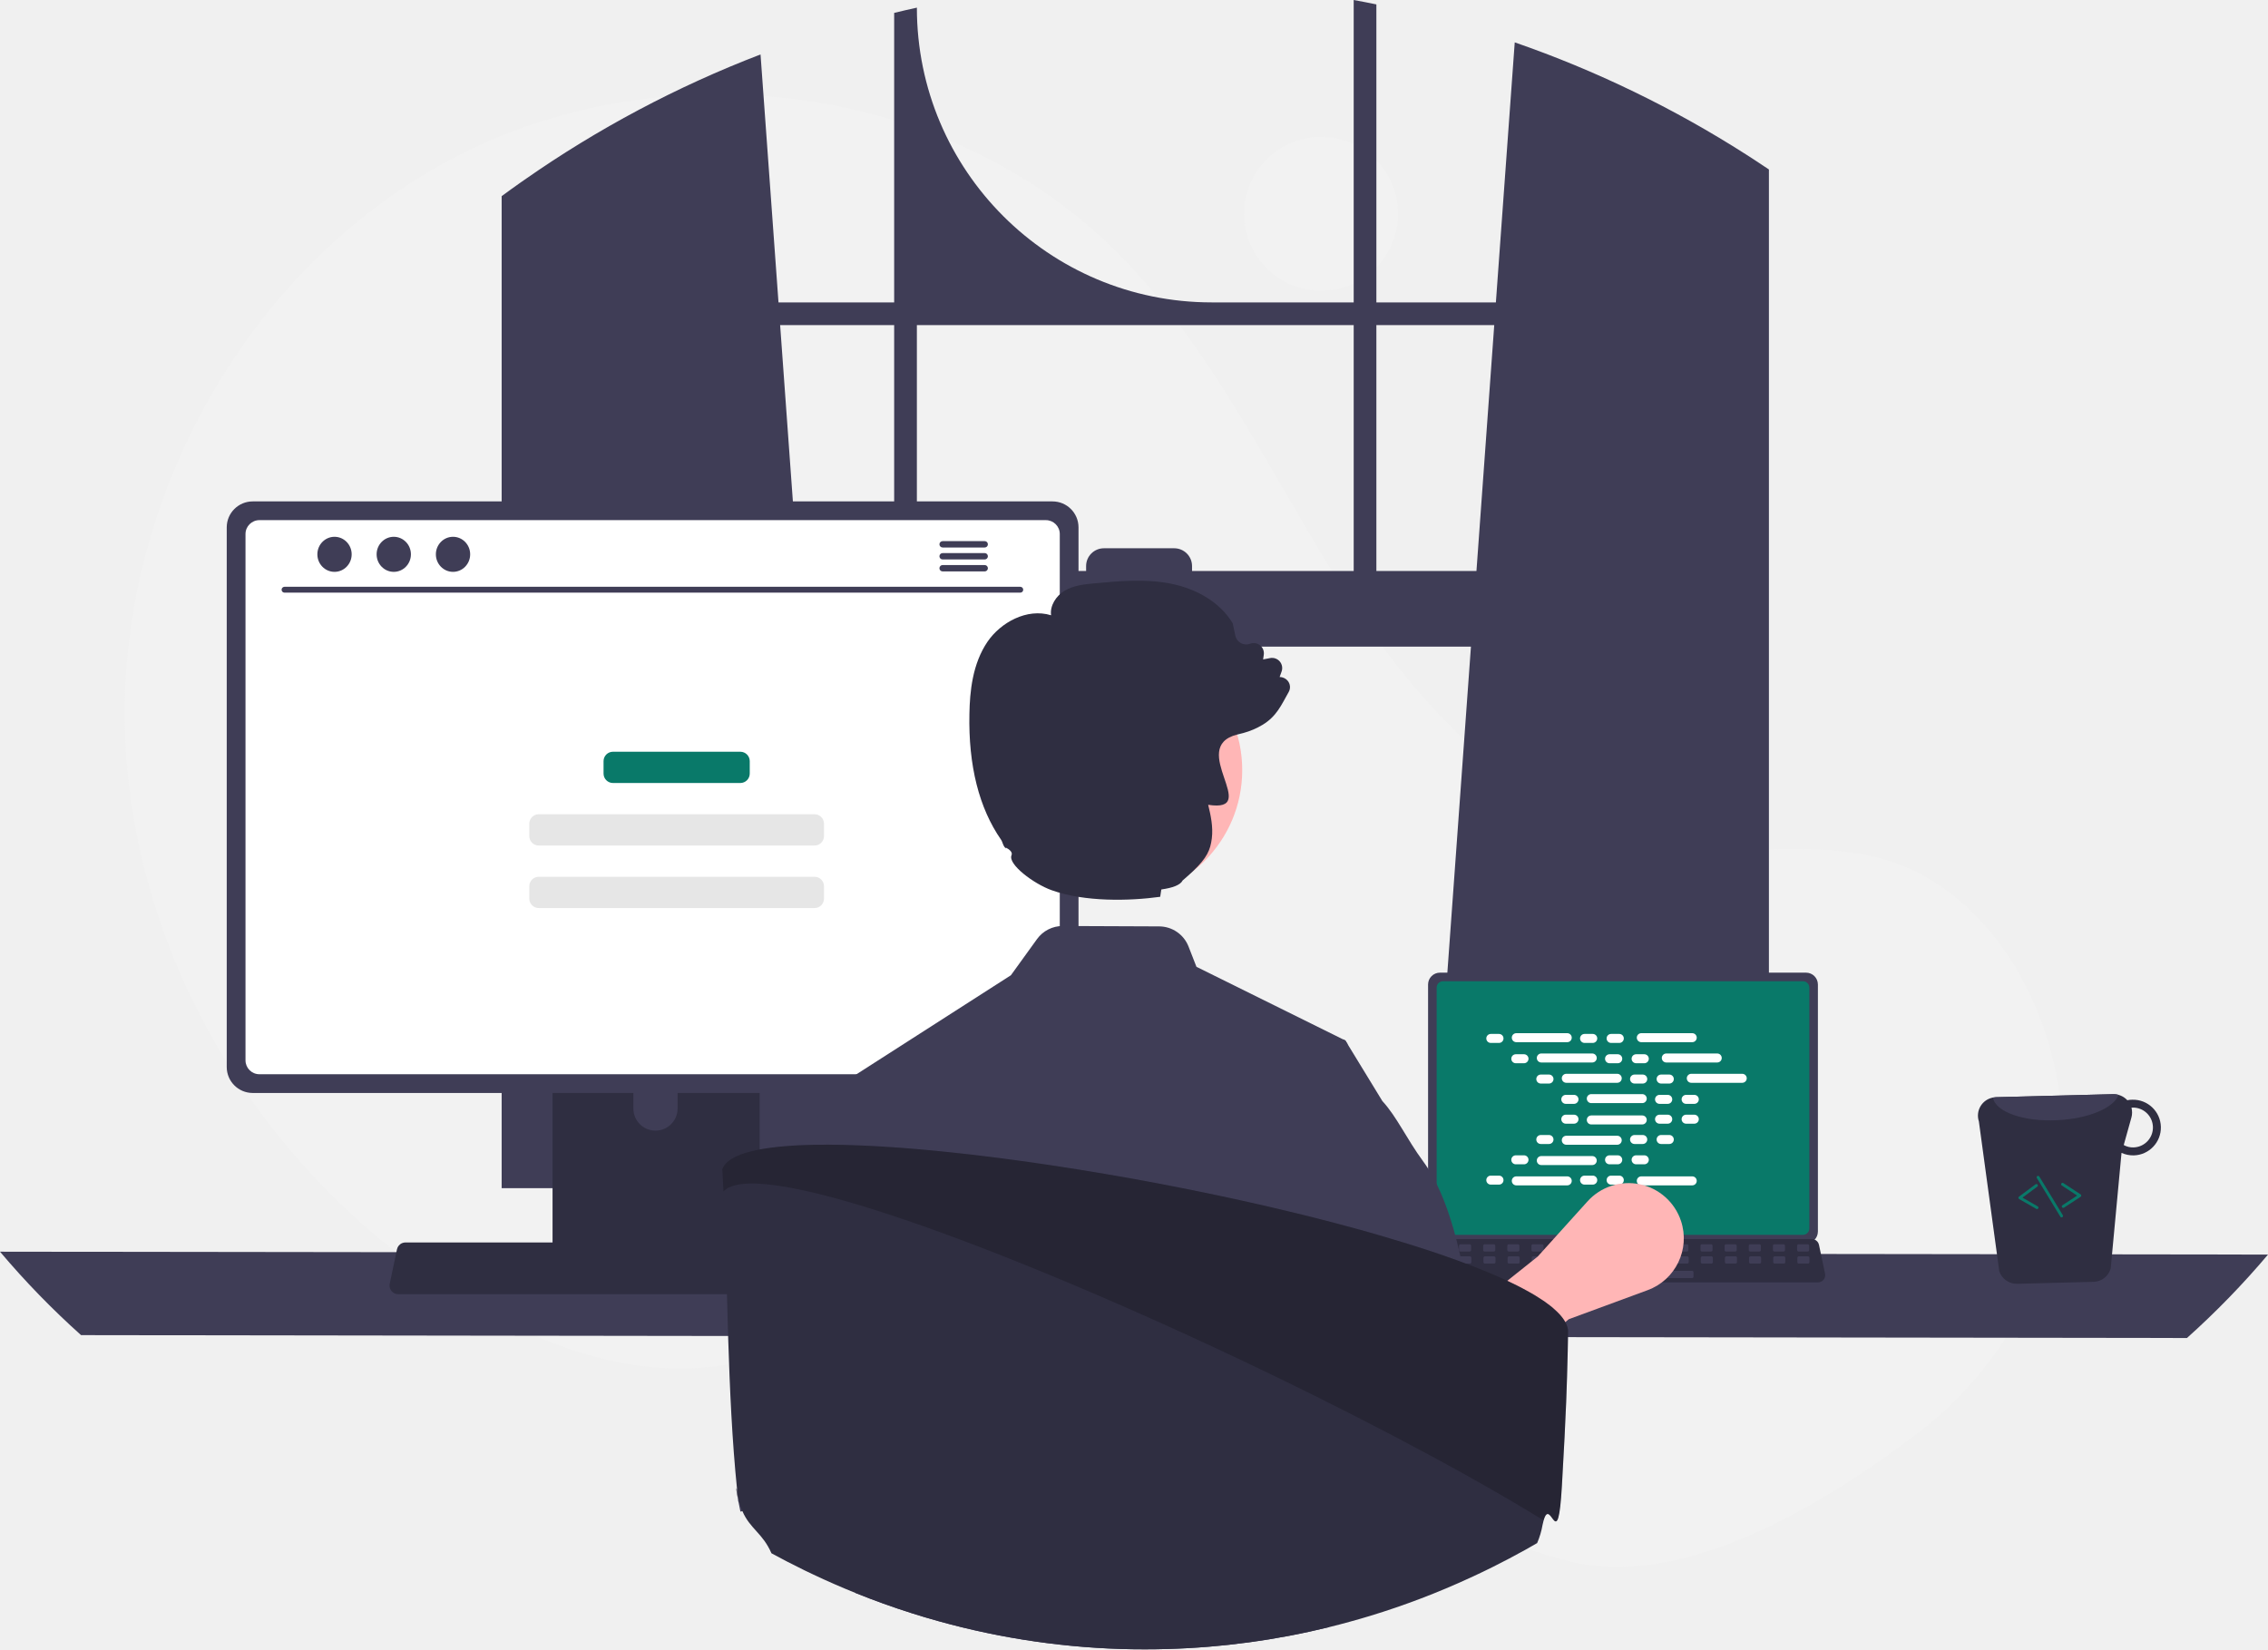
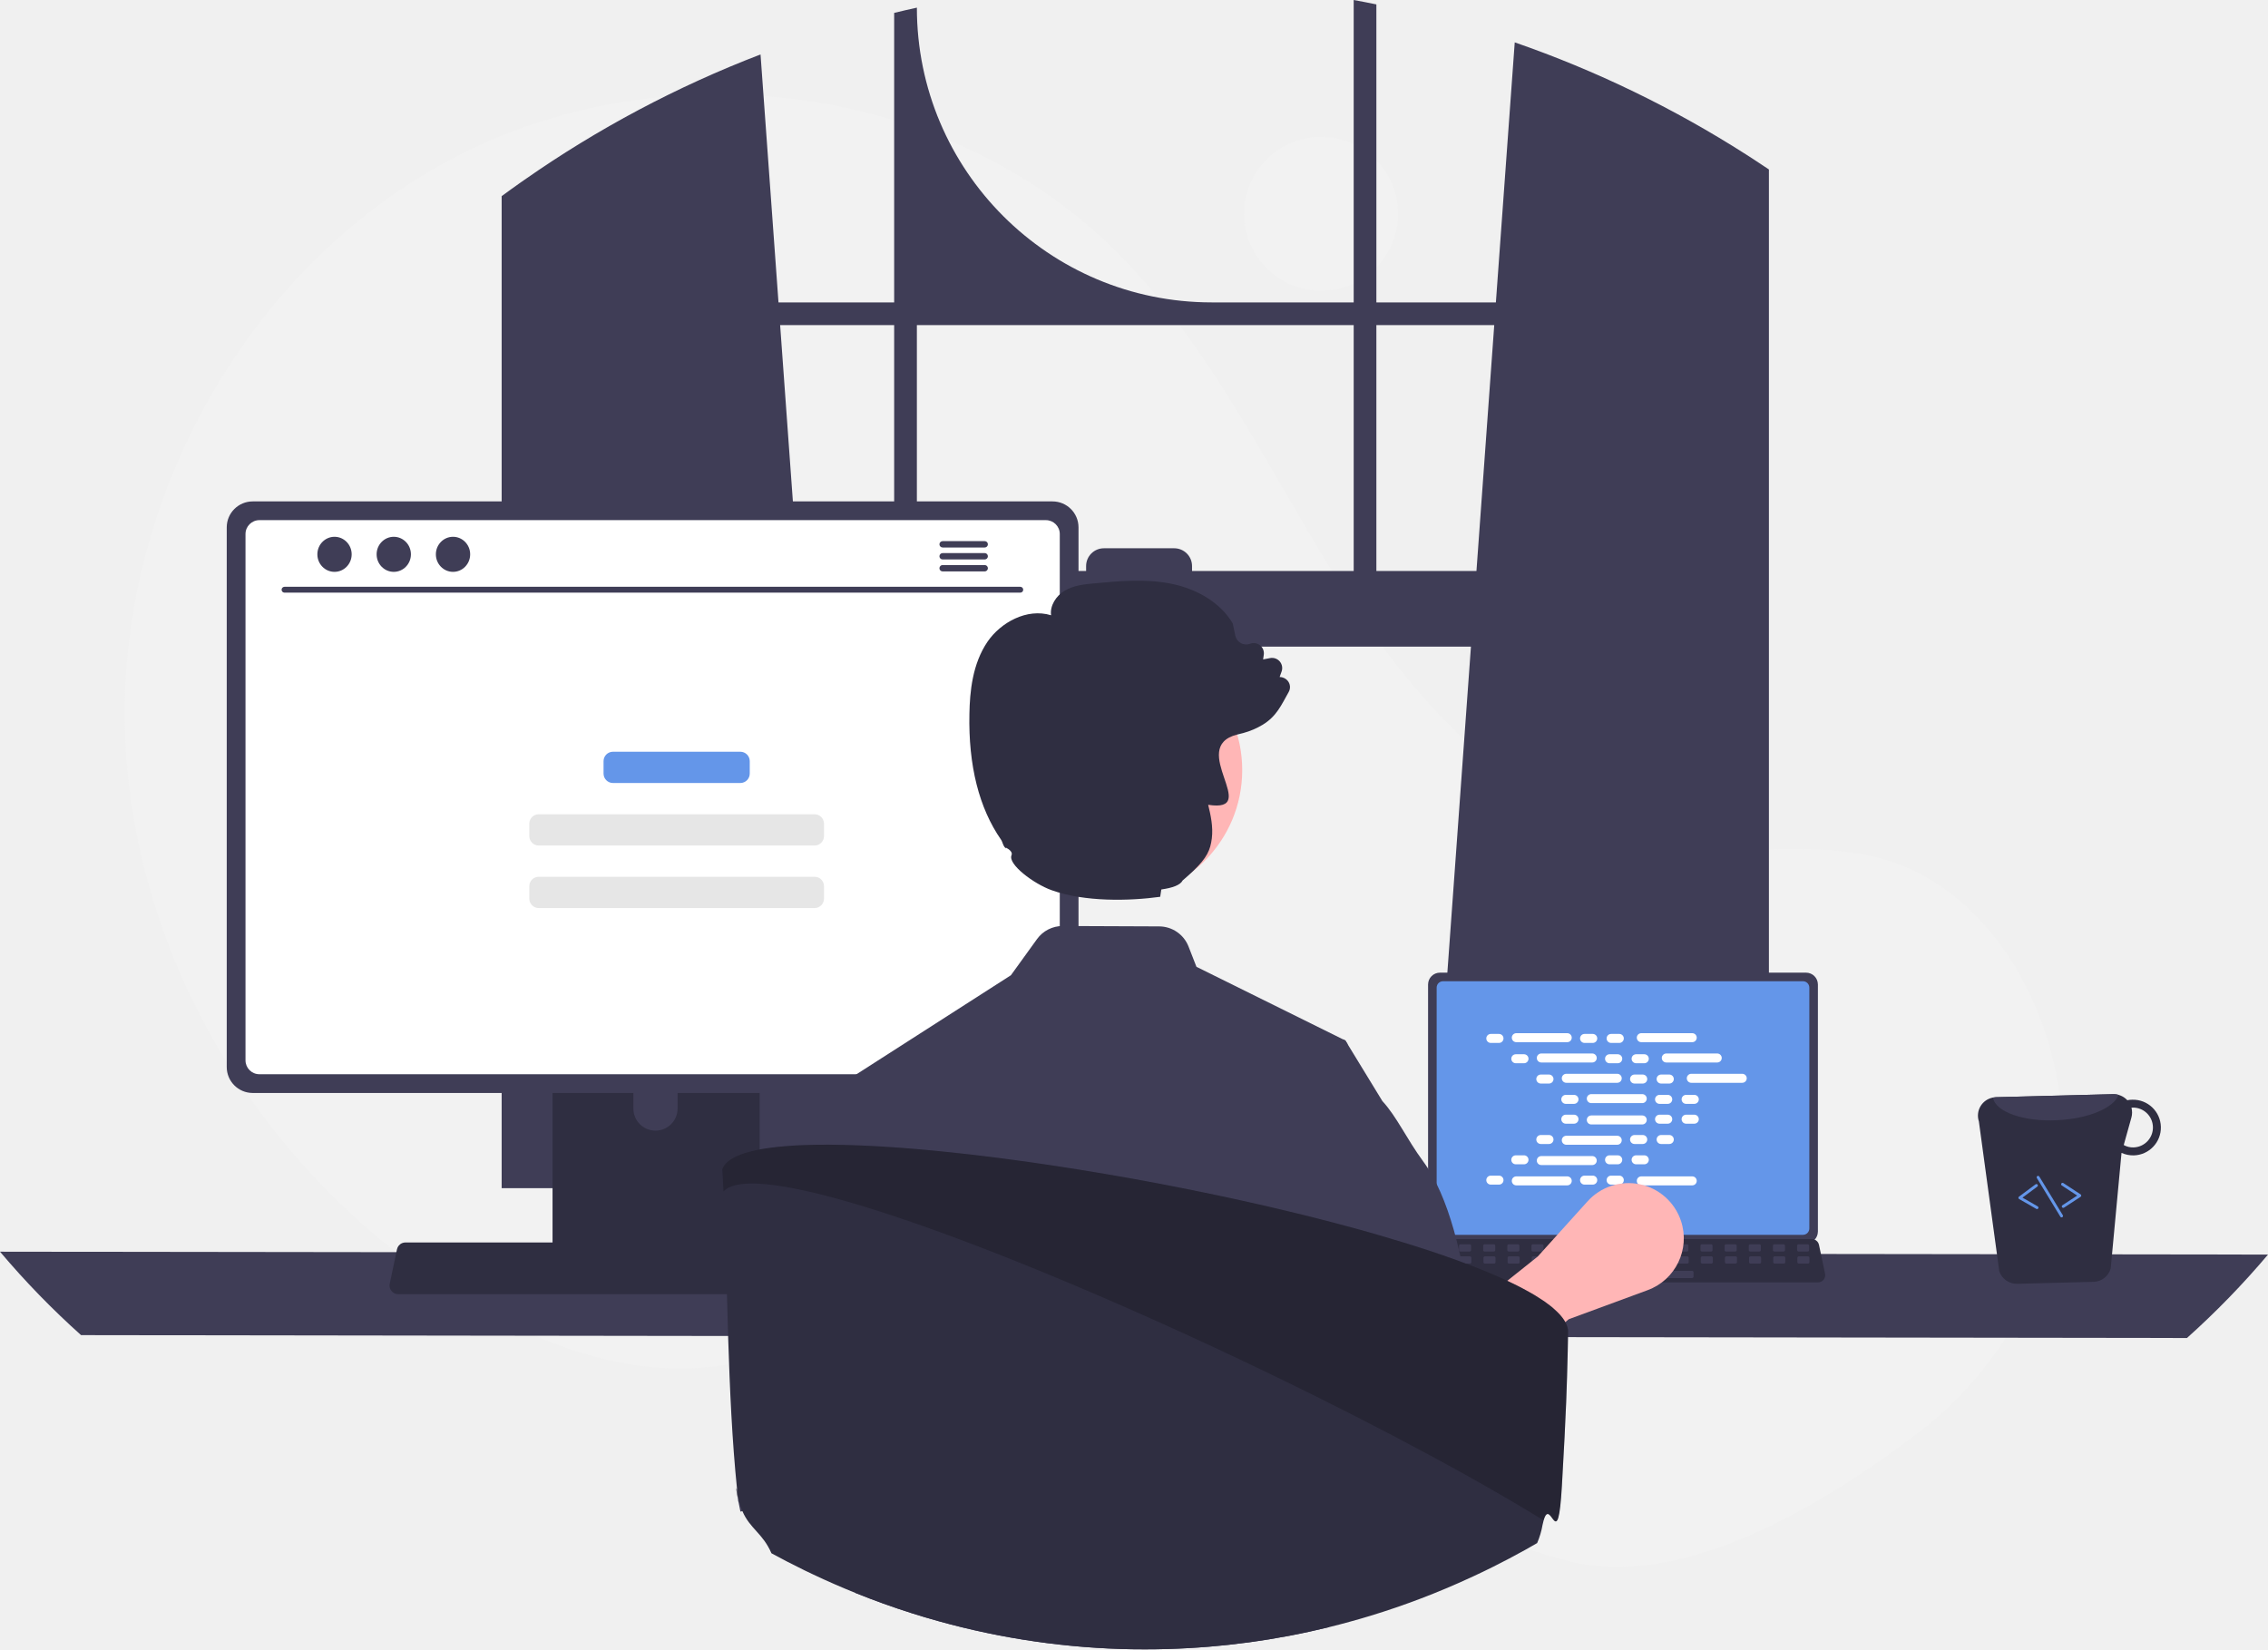
<svg xmlns="http://www.w3.org/2000/svg" data-name="Layer 1" width="786.82" height="572.258" viewBox="0 0 786.82 572.258">
  <circle cx="458.321" cy="74.182" r="26.701" fill="#f2f2f2" />
  <path d="M872.038,661.023c39.688-30.229,58.644-81.025,46.776-129.482q-.442-1.806-.934-3.604c-7.867-28.763-27.332-56.101-55.7-65.291-23.82-7.717-49.82-1.783-74.669-4.851-48.781-6.024-86.601-45.494-113.211-86.819-26.611-41.325-47.062-87.583-82.422-121.724-58.285-56.275-153.362-68.391-225.627-31.76C293.987,254.121,247.955,335.391,249.918,416.386c1.963,80.995,50.046,158.432,119.875,199.517,25.652,15.093,55.321,25.785,84.848,22.044,25.62-3.246,48.899-17.013,74.399-21.1,40.091-6.426,79.927,11.701,114.603,32.824,34.676,21.123,68.17,46.16,107.574,55.952C789.478,715.131,836.881,687.801,872.038,661.023Z" transform="translate(-206.59 -163.8711)" fill="#f2f2f2" />
  <path d="M815.016,219.191c-.87-.58-1.75-1.13-2.62-1.69a380.24,380.24,0,0,0-80.31-38.93l-6.54,90.22h-41.46v-103.39c-2.61-.54-5.24-1.05-7.87-1.53v104.92H626.946A102.27,102.27,0,0,1,524.676,166.521v-0c-2.64.57-5.26,1.18-7.88,1.83v100.44h-40.13l-6.23-86.03a380.858,380.858,0,0,0-81.94,43.53c-.44.3-.88.61-1.31.91-2.21,1.55-4.39,3.13-6.56,4.73v344.19h118.27l-2.09-28.95-11.5-158.95h231.59l-11.5,158.95-2.09,28.95h116.96v-353.45Q817.656,220.901,815.016,219.191Zm-298.22,142.78h-33.39l-6.17-85.3h39.56Zm159.42,0h-56.08v-1.69a6.18,6.18,0,0,0-6.19-6.18h-24.38a6.178,6.178,0,0,0-6.18,6.18v1.69h-58.71v-85.3h151.54Zm7.87,0v-85.3h40.89l-6.17,85.3Z" transform="translate(-206.59 -163.8711)" fill="#3f3d56" />
  <path d="M206.59,598.162a289.003,289.003,0,0,0,28.12,28.95l730.58,1a289.003,289.003,0,0,0,28.12-28.95Z" transform="translate(-206.59 -163.8711)" fill="#3f3d56" />
  <path d="M702.02,505.462v85.704a4.122,4.122,0,0,0,4.119,4.119H833.143a4.122,4.122,0,0,0,4.119-4.119v-85.704a4.124,4.124,0,0,0-4.119-4.115H706.139A4.124,4.124,0,0,0,702.02,505.462Z" transform="translate(-206.59 -163.8711)" fill="#3f3d56" />
-   <path d="M704.999,506.529V590.109a2.205,2.205,0,0,0,2.201,2.201H832.086a2.205,2.205,0,0,0,2.201-2.201V506.529a2.206,2.206,0,0,0-2.201-2.206H707.201A2.206,2.206,0,0,0,704.999,506.529Z" transform="translate(-206.59 -163.8711)" fill="#097969" />
+   <path d="M704.999,506.529V590.109a2.205,2.205,0,0,0,2.201,2.201H832.086a2.205,2.205,0,0,0,2.201-2.201V506.529a2.206,2.206,0,0,0-2.201-2.206H707.201A2.206,2.206,0,0,0,704.999,506.529Z" transform="translate(-206.59 -163.8711)" fill="#6496e9" />
  <path d="M699.364,607.881a2.47,2.47,0,0,0,1.943.93H837.299a2.502,2.502,0,0,0,2.446-3.016l-2.111-10.027a2.507,2.507,0,0,0-1.558-1.818,2.425,2.425,0,0,0-.888-.168H703.41a2.424,2.424,0,0,0-.888.168,2.507,2.507,0,0,0-1.558,1.818l-2.111,10.027A2.501,2.501,0,0,0,699.364,607.881Z" transform="translate(-206.59 -163.8711)" fill="#2f2e41" />
  <rect x="830.034" y="595.588" width="4.188" height="2.513" rx="0.488" transform="translate(1457.666 1029.819) rotate(-180)" fill="#3f3d56" />
  <rect x="821.657" y="595.588" width="4.188" height="2.513" rx="0.488" transform="translate(1440.912 1029.819) rotate(-180)" fill="#3f3d56" />
  <rect x="813.28" y="595.588" width="4.188" height="2.513" rx="0.488" transform="translate(1424.158 1029.819) rotate(-180)" fill="#3f3d56" />
  <rect x="804.903" y="595.588" width="4.188" height="2.513" rx="0.488" transform="translate(1407.404 1029.819) rotate(-180)" fill="#3f3d56" />
  <rect x="796.526" y="595.588" width="4.188" height="2.513" rx="0.488" transform="translate(1390.65 1029.819) rotate(-180)" fill="#3f3d56" />
  <rect x="788.149" y="595.588" width="4.188" height="2.513" rx="0.488" transform="translate(1373.896 1029.819) rotate(-180)" fill="#3f3d56" />
  <rect x="779.772" y="595.588" width="4.188" height="2.513" rx="0.488" transform="translate(1357.142 1029.819) rotate(-180)" fill="#3f3d56" />
  <rect x="771.395" y="595.588" width="4.188" height="2.513" rx="0.488" transform="translate(1340.388 1029.819) rotate(-180)" fill="#3f3d56" />
  <rect x="763.018" y="595.588" width="4.188" height="2.513" rx="0.488" transform="translate(1323.634 1029.819) rotate(-180)" fill="#3f3d56" />
  <rect x="754.641" y="595.588" width="4.188" height="2.513" rx="0.488" transform="translate(1306.88 1029.819) rotate(-180)" fill="#3f3d56" />
  <rect x="746.264" y="595.588" width="4.188" height="2.513" rx="0.488" transform="translate(1290.126 1029.819) rotate(-180)" fill="#3f3d56" />
  <rect x="737.887" y="595.588" width="4.188" height="2.513" rx="0.488" transform="translate(1273.372 1029.819) rotate(-180)" fill="#3f3d56" />
  <rect x="729.51" y="595.588" width="4.188" height="2.513" rx="0.488" transform="translate(1256.618 1029.819) rotate(-180)" fill="#3f3d56" />
  <rect x="721.133" y="595.588" width="4.188" height="2.513" rx="0.488" transform="translate(1239.865 1029.819) rotate(-180)" fill="#3f3d56" />
  <rect x="712.756" y="595.588" width="4.188" height="2.513" rx="0.488" transform="translate(1223.111 1029.819) rotate(-180)" fill="#3f3d56" />
  <rect x="704.379" y="595.588" width="4.188" height="2.513" rx="0.488" transform="translate(1206.357 1029.819) rotate(-180)" fill="#3f3d56" />
  <rect x="830.133" y="599.777" width="4.188" height="2.513" rx="0.488" transform="translate(1457.864 1038.196) rotate(-180)" fill="#3f3d56" />
  <rect x="821.756" y="599.777" width="4.188" height="2.513" rx="0.488" transform="translate(1441.11 1038.196) rotate(-180)" fill="#3f3d56" />
  <rect x="813.379" y="599.777" width="4.188" height="2.513" rx="0.488" transform="translate(1424.356 1038.196) rotate(-180)" fill="#3f3d56" />
  <rect x="805.002" y="599.777" width="4.188" height="2.513" rx="0.488" transform="translate(1407.602 1038.196) rotate(-180)" fill="#3f3d56" />
  <rect x="796.625" y="599.777" width="4.188" height="2.513" rx="0.488" transform="translate(1390.848 1038.196) rotate(-180)" fill="#3f3d56" />
  <rect x="788.248" y="599.777" width="4.188" height="2.513" rx="0.488" transform="translate(1374.094 1038.196) rotate(-180)" fill="#3f3d56" />
  <rect x="779.871" y="599.777" width="4.188" height="2.513" rx="0.488" transform="translate(1357.34 1038.196) rotate(-180)" fill="#3f3d56" />
  <rect x="771.494" y="599.777" width="4.188" height="2.513" rx="0.488" transform="translate(1340.586 1038.196) rotate(-180)" fill="#3f3d56" />
  <rect x="763.117" y="599.777" width="4.188" height="2.513" rx="0.488" transform="translate(1323.832 1038.196) rotate(-180)" fill="#3f3d56" />
  <rect x="754.74" y="599.777" width="4.188" height="2.513" rx="0.488" transform="translate(1307.078 1038.196) rotate(-180)" fill="#3f3d56" />
  <rect x="746.363" y="599.777" width="4.188" height="2.513" rx="0.488" transform="translate(1290.324 1038.196) rotate(-180)" fill="#3f3d56" />
  <rect x="737.986" y="599.777" width="4.188" height="2.513" rx="0.488" transform="translate(1273.57 1038.196) rotate(-180)" fill="#3f3d56" />
  <rect x="729.609" y="599.777" width="4.188" height="2.513" rx="0.488" transform="translate(1256.816 1038.196) rotate(-180)" fill="#3f3d56" />
  <rect x="721.232" y="599.777" width="4.188" height="2.513" rx="0.488" transform="translate(1240.062 1038.196) rotate(-180)" fill="#3f3d56" />
  <rect x="712.855" y="599.777" width="4.188" height="2.513" rx="0.488" transform="translate(1223.309 1038.196) rotate(-180)" fill="#3f3d56" />
  <rect x="704.478" y="599.777" width="4.188" height="2.513" rx="0.488" transform="translate(1206.555 1038.196) rotate(-180)" fill="#3f3d56" />
  <rect x="760.604" y="604.803" width="33.508" height="2.513" rx="0.488" transform="translate(1348.126 1048.248) rotate(-180)" fill="#3f3d56" />
  <rect x="515.631" y="358.737" width="5.966" height="3.122" rx="1.561" fill="#fff" />
  <rect x="548.154" y="358.737" width="5.966" height="3.122" rx="1.561" fill="#fff" />
  <rect x="557.369" y="358.737" width="5.966" height="3.122" rx="1.561" fill="#fff" />
  <rect x="524.477" y="358.477" width="20.796" height="3.122" rx="1.561" fill="#fff" />
  <rect x="567.841" y="358.477" width="20.796" height="3.122" rx="1.561" fill="#fff" />
  <rect x="524.304" y="365.784" width="5.966" height="3.122" rx="1.561" fill="#fff" />
  <rect x="556.827" y="365.784" width="5.966" height="3.122" rx="1.561" fill="#fff" />
  <rect x="566.042" y="365.784" width="5.966" height="3.122" rx="1.561" fill="#fff" />
  <rect x="533.15" y="365.523" width="20.796" height="3.122" rx="1.561" fill="#fff" />
  <rect x="576.514" y="365.523" width="20.796" height="3.122" rx="1.561" fill="#fff" />
  <rect x="532.977" y="372.83" width="5.966" height="3.122" rx="1.561" fill="#fff" />
  <rect x="565.5" y="372.83" width="5.966" height="3.122" rx="1.561" fill="#fff" />
  <rect x="574.715" y="372.83" width="5.966" height="3.122" rx="1.561" fill="#fff" />
  <rect x="541.823" y="372.57" width="20.796" height="3.122" rx="1.561" fill="#fff" />
  <rect x="585.187" y="372.57" width="20.796" height="3.122" rx="1.561" fill="#fff" />
  <rect x="541.649" y="379.877" width="5.966" height="3.122" rx="1.561" fill="#fff" />
  <rect x="574.172" y="379.877" width="5.966" height="3.122" rx="1.561" fill="#fff" />
  <rect x="583.387" y="379.877" width="5.966" height="3.122" rx="1.561" fill="#fff" />
  <rect x="550.496" y="379.617" width="20.796" height="3.122" rx="1.561" fill="#fff" />
  <rect x="548.154" y="407.898" width="5.966" height="3.122" rx="1.561" fill="#fff" />
  <rect x="557.369" y="407.898" width="5.966" height="3.122" rx="1.561" fill="#fff" />
  <rect x="567.841" y="408.158" width="20.796" height="3.122" rx="1.561" fill="#fff" />
  <rect x="515.631" y="407.898" width="5.966" height="3.122" rx="1.561" fill="#fff" />
  <rect x="524.477" y="408.158" width="20.796" height="3.122" rx="1.561" fill="#fff" />
  <rect x="524.304" y="400.851" width="5.966" height="3.122" rx="1.561" fill="#fff" />
  <rect x="556.827" y="400.851" width="5.966" height="3.122" rx="1.561" fill="#fff" />
  <rect x="566.042" y="400.851" width="5.966" height="3.122" rx="1.561" fill="#fff" />
  <rect x="533.15" y="401.111" width="20.796" height="3.122" rx="1.561" fill="#fff" />
  <rect x="532.977" y="393.804" width="5.966" height="3.122" rx="1.561" fill="#fff" />
  <rect x="565.5" y="393.804" width="5.966" height="3.122" rx="1.561" fill="#fff" />
  <rect x="574.715" y="393.804" width="5.966" height="3.122" rx="1.561" fill="#fff" />
  <rect x="541.823" y="394.064" width="20.796" height="3.122" rx="1.561" fill="#fff" />
  <rect x="541.649" y="386.758" width="5.966" height="3.122" rx="1.561" fill="#fff" />
  <rect x="574.172" y="386.758" width="5.966" height="3.122" rx="1.561" fill="#fff" />
  <rect x="583.387" y="386.758" width="5.966" height="3.122" rx="1.561" fill="#fff" />
  <rect x="550.496" y="387.018" width="20.796" height="3.122" rx="1.561" fill="#fff" />
  <path d="M711.507,654.353l-13.35-21.102,41.902-33.403,17.295-19.161a19.161,19.161,0,0,1,32.418,6.828h0a19.161,19.161,0,0,1-11.57,23.991l-27.349,10.075Z" transform="translate(-206.59 -163.8711)" fill="#ffb6b6" />
  <path d="M398.28,501.352v102.56h71.85v-102.56a3.448,3.448,0,0,0-2.43-3.3,3.175,3.175,0,0,0-1.03-.16H401.75A3.463,3.463,0,0,0,398.28,501.352Zm28.04,35.24a7.67,7.67,0,0,1,15.34,0v11.9a7.67,7.67,0,0,1-15.34,0Z" transform="translate(-206.59 -163.8711)" fill="#2f2e41" />
  <path d="M398.06,600.632v9.89a1.946,1.946,0,0,0,1.93,1.94h68.43a1.94,1.94,0,0,0,1.93-1.94v-9.89Z" transform="translate(-206.59 -163.8711)" fill="#3f3d56" />
  <path d="M285.25,346.832V534.092a9.007,9.007,0,0,0,9,9h277.5a9.007,9.007,0,0,0,9-9V346.832a9.011,9.011,0,0,0-9-8.99H294.25A9.012,9.012,0,0,0,285.25,346.832Z" transform="translate(-206.59 -163.8711)" fill="#3f3d56" />
  <path d="M291.76,349.162v182.62a4.818,4.818,0,0,0,4.81,4.81H569.44a4.818,4.818,0,0,0,4.81-4.81v-182.62a4.82,4.82,0,0,0-4.81-4.82H296.57A4.821,4.821,0,0,0,291.76,349.162Z" transform="translate(-206.59 -163.8711)" fill="#fff" />
  <path d="M342.4,611.792a2.948,2.948,0,0,0,2.32,1.11h162.34a2.987,2.987,0,0,0,2.92-3.6l-2.52-11.97a2.993,2.993,0,0,0-1.86-2.17,2.895,2.895,0,0,0-1.06-.2H347.23a2.894,2.894,0,0,0-1.06.2,2.992,2.992,0,0,0-1.86,2.17l-2.52,11.97A2.985,2.985,0,0,0,342.4,611.792Z" transform="translate(-206.59 -163.8711)" fill="#2f2e41" />
  <path d="M560.585,369.499H305.261a1.016,1.016,0,0,1,0-2.031H560.585a1.016,1.016,0,0,1,0,2.031Z" transform="translate(-206.59 -163.8711)" fill="#3f3d56" />
  <ellipse cx="116.051" cy="192.33" rx="5.95" ry="6.083" fill="#3f3d56" />
  <ellipse cx="136.607" cy="192.33" rx="5.95" ry="6.083" fill="#3f3d56" />
  <ellipse cx="157.163" cy="192.33" rx="5.95" ry="6.083" fill="#3f3d56" />
  <path d="M548.206,351.622h-14.6a1.105,1.105,0,0,0,0,2.21h14.6a1.105,1.105,0,0,0,0-2.21Z" transform="translate(-206.59 -163.8711)" fill="#3f3d56" />
  <path d="M548.206,355.772h-14.6a1.105,1.105,0,0,0,0,2.21h14.6a1.105,1.105,0,0,0,0-2.21Z" transform="translate(-206.59 -163.8711)" fill="#3f3d56" />
  <path d="M548.206,359.922h-14.6a1.105,1.105,0,0,0,0,2.21h14.6a1.105,1.105,0,0,0,0-2.21Z" transform="translate(-206.59 -163.8711)" fill="#3f3d56" />
  <path d="M900.186,604.972a6.416,6.416,0,0,0,6.183,4.331l26.492-.682a6.329,6.329,0,0,0,5.981-4.657l3.749-40.087a9.794,9.794,0,0,0,4.238.871,9.661,9.661,0,1,0-.485-19.317,8.184,8.184,0,0,0-1.736.181,6.548,6.548,0,0,0-4.874-2.103l-40.751,1.052a5.853,5.853,0,0,0-1.005.125,6.365,6.365,0,0,0-4.873,8.265Zm43.173-43.817,2.668-9.553a6.506,6.506,0,0,0,.02-3.375c.129-0.0.244-.062.373-.062a6.91,6.91,0,0,1,.324,13.817A6.505,6.505,0,0,1,943.359,561.156Z" transform="translate(-206.59 -163.8711)" fill="#2f2e41" />
  <path d="M897.978,544.686c.868,4.964,10.629,8.454,22.366,7.847,10.793-.497,19.617-4.287,21.234-8.778a6.025,6.025,0,0,0-1.844-.246l-40.751,1.052A5.853,5.853,0,0,0,897.978,544.686Z" transform="translate(-206.59 -163.8711)" fill="#3f3d56" />
-   <path d="M922.494,582.944a.497.497,0,0,0,.151-.066l5.753-3.766a.499.499,0,0,0,0-.836l-5.98-3.917a.5.5,0,1,0-.548.836l5.341,3.498-5.114,3.348a.5.5,0,0,0,.396.903Z" transform="translate(-206.59 -163.8711)" fill="#097969" />
-   <path d="M913.408,583.363a.5.5,0,0,0,.126-.918l-5.303-3.04,5.126-3.807a.5.5,0,1,0-.596-.802l-5.739,4.263a.5.5,0,0,0,.049.835l5.965,3.42A.5.5,0,0,0,913.408,583.363Z" transform="translate(-206.59 -163.8711)" fill="#097969" />
-   <path d="M921.922,586.244a.482.482,0,0,0,.137-.058.5.5,0,0,0,.168-.687l-8.155-13.408a.5.5,0,0,0-.854.521l8.155,13.408A.5.5,0,0,0,921.922,586.244Z" transform="translate(-206.59 -163.8711)" fill="#097969" />
-   <rect x="209.385" y="260.827" width="50.719" height="10.846" rx="3.264" fill="#097969" />
+   <path d="M922.494,582.944a.497.497,0,0,0,.151-.066l5.753-3.766a.499.499,0,0,0,0-.836l-5.98-3.917a.5.5,0,1,0-.548.836l5.341,3.498-5.114,3.348a.5.5,0,0,0,.396.903Z" transform="translate(-206.59 -163.8711)" fill="#6496e9" />
+   <path d="M913.408,583.363a.5.5,0,0,0,.126-.918l-5.303-3.04,5.126-3.807a.5.5,0,1,0-.596-.802l-5.739,4.263a.5.5,0,0,0,.049.835l5.965,3.42A.5.5,0,0,0,913.408,583.363Z" transform="translate(-206.59 -163.8711)" fill="#6496e9" />
+   <path d="M921.922,586.244a.482.482,0,0,0,.137-.058.5.5,0,0,0,.168-.687l-8.155-13.408a.5.5,0,0,0-.854.521l8.155,13.408A.5.5,0,0,0,921.922,586.244Z" transform="translate(-206.59 -163.8711)" fill="#6496e9" />
+   <rect x="209.385" y="260.827" width="50.719" height="10.846" rx="3.264" fill="#6496e9" />
  <rect x="183.626" y="282.519" width="102.236" height="10.846" rx="3.264" fill="#e6e6e6" />
  <rect x="183.626" y="304.21" width="102.236" height="10.846" rx="3.264" fill="#e6e6e6" />
  <path d="M497.301,540.717l.217.684.011.023,6.525,19.838,7.506,22.861,14.123,42.961.137,6.673v.023l1.049,53.684-2.909,7.278,3.274,11.932s-1.506-18.037-9.582-7.679c-4.574,5.886-9.925,11.91-14.317,17.556q9.6,3.884,19.507,7.027c1.426.456,2.863.89,4.301,1.323q.462.137.924.274a266.863,266.863,0,0,0,67.351,10.826c1.186.034,2.35.057,3.479.08.399.011.787.023,1.175.023,1.278.011,2.544.023,3.822.023q3.867,0,7.7-.114a266.853,266.853,0,0,0,56.091-7.586c-.125-7.586-.468-16.45-.958-25.918-.228-4.643-5.35-9.674-5.658-14.533-.217-3.65,4.381-7.084,4.141-10.792-1.551-22.827-3.491-14.064-4.928-30.229q-.222-2.379-.411-4.552c-.924-10.381-1.563-16.872-1.563-16.872l6.137-38.683,9.639-60.734-.742-1.221-.833-.411-50.844-25.165-2.761-7.073a10.979,10.979,0,0,0-10.141-6.947l-33.493-.137a10.931,10.931,0,0,0-8.909,4.529l-9.069,12.56Z" transform="translate(-206.59 -163.8711)" fill="#3f3d56" />
  <path d="M533.407,617.525,525.82,633.758l-5.179,11.088-8.909,46.646-4.46,4.734L503.45,679.467l-39.998,8.881c-1.312-7.29-.351.247-1.161-7.75.228-.228.468-.456.707-.685.639-.593,1.175-1.152,1.164-1.688-.456-27.584.913-74.526,12.343-102.966a60.053,60.053,0,0,1,7.027-13.107c.228-.308.445-.616.662-.924,5.27-7.381,8.601-14.647,13.324-19.815v-.011a.53.53,0,0,0,.08-.08.157.157,0,0,0,.046-.034l32.443-17.203,1.392,39.105.992,28.109Z" transform="translate(-206.59 -163.8711)" fill="#3f3d56" />
  <path d="M650.391,622.135l9.476,20.275,3.307,7.061,8.907,46.642,4.446,4.723,3.83-16.755,1.8-.369,32.459-6.722,9.461,30.046a17.984,17.984,0,0,0-3.261-22.506c-.646-.585-1.184-1.154-1.169-1.692.538-32.443-1.446-91.684-19.367-116.066-5.692-7.738-9.107-15.445-14.076-20.829-.015-.015-.015-.031-.031-.031L674.081,526.114l-.738-1.215-.831-.415Z" transform="translate(-206.59 -163.8711)" fill="#3f3d56" />
  <circle id="a657ec4b-47ce-4d2a-9c58-81a811696ca9" data-name="Ellipse 5" cx="386.397" cy="267.201" r="44.558" fill="#ffb6b6" />
  <path d="M653.212,399.948a3.759,3.759,0,0,0-2.69-1.19l.67-1.86a3.528,3.528,0,0,0-3.96-4.7l-2.44.47.23-1.63a3.534,3.534,0,0,0-4.73-3.82,3.766,3.766,0,0,1-3.24-.23,3.846,3.846,0,0,1-1.92-2.61l-.85-4.1-.09-.22c-4.14-6.9-12.1-11.92-21.84-13.76-8.67-1.65-17.56-.81-26.13-.02-3.4.32-7.24.68-10.44,2.64-2.72,1.68-5.02,5.04-4.55,8.43-8.45-2.59-17.51,2.58-22,9.1-5.32,7.76-6.19,17.48-6.33,25.08-.38,17.98,3.33,32.69,11,43.73.56.8.7,2.47,1.81,3.03l-.23-.37c1.24.62,2.5,1.62,2.03,2.69-1.35,3.08,7.62,9.89,13.94,12.14,11.53,4.11,26.86,3.76,37.64,2.28l.38-2.55c3.89-.53,6.63-1.54,7.4-3.12,1.36-1.16,2.52-2.2,3.53-3.16l.01-.01c.02-.02.06-.05.08-.07,4.87-4.67,6-7.33,6.51-11.38.49-3.97-.38-8-1.27-11.63,18.74,2.9-7.38-19.96,10.08-24.38a5.434,5.434,0,0,1,.61-.15c.51-.12,1.02-.24,1.51-.38a26.448,26.448,0,0,0,6.72-2.87c4.88-2.97,6.49-6.91,9.01-11.35A3.427,3.427,0,0,0,653.212,399.948Z" transform="translate(-206.59 -163.8711)" fill="#2f2e41" />
  <path d="M750.582,625.308c-.01,1.75-.03,4.2-.11,7.23q-.015.63-.03,1.29c-.13,5.57-.26,10.24-.47,15.43-.01.36-.02.71-.04,1.07-.28,7.24-.72,15.67-1.48,29.02-1.41,24.66-3.87,3.39-6.34,12.04-.12.43-.25.94-.37,1.54a27.916,27.916,0,0,1-1.88,6.33c-1.31.78-2.66,1.53-3.99,2.28-3.79,2.11-7.64,4.14-11.52,6.07-2.18,1.08-4.37,2.14-6.57,3.16-.35.16-.69.32-1.03.47a270.887,270.887,0,0,1-34.75,13.26c-2.32.7-4.63,1.38-6.97,2.01-2.44.68-4.88,1.32-7.35,1.92a266.893,266.893,0,0,1-56.09,7.59c-2.55.08-5.12.11-7.7.11-1.28,0-2.54-.01-3.82-.02-.39,0-.78-.01-1.17-.02-1.13-.03-2.3-.05-3.48-.08a266.663,266.663,0,0,1-67.35-10.83l-.93-.27c-1.44-.44-2.87-.87-4.3-1.33q-9.9-3.135-19.51-7.02-7.335-2.955-14.5-6.34a.339.339,0,0,1-.12-.06c-1-.46-2.01-.94-3.01-1.43-.13-.07-.27-.14-.41-.21q-5.595-2.73-11.07-5.72c-3.07-7.05-7.39-8.4-10.07-14.6a25.874,25.874,0,0,1-1.68-5.74c0-.02-.01-.04-.01-.07.28,3.72-1.19-6.6-.01-.04-.01-.12-.02-.25-.03-.4-.03-.36-.07-.8-.13-1.35-3.43-33.49-3.21-71.79-4.7-103.35q-.15-3.06-.31-5.86c-.03-.62-.07-1.23-.11-1.83.07-.18.15-.37.24-.55a1.002,1.002,0,0,1,.07-.15,1.623,1.623,0,0,1,.1-.18c.02-.03.05-.07.07-.1a.917.917,0,0,1,.05-.1c.09-.14.19-.29.3-.43.05-.06.09-.11.14-.16a.808.808,0,0,1,.12-.14.637.637,0,0,1,.11-.13c.04-.04.08-.09.13-.14a.302.302,0,0,1,.08-.08,2.033,2.033,0,0,1,.26-.25,9.624,9.624,0,0,1,1.14-.9c.14-.09.29-.18.43-.28a19.135,19.135,0,0,1,3.17-1.52c.38-.14.76-.27,1.17-.41.15-.04.29-.09.44-.14.22-.07.44-.14.67-.19,1.14-.34,2.37-.63,3.7-.9.16-.03.33-.06.5-.1.24-.05.49-.09.74-.13.34-.06.69-.12,1.04-.18,2.97-.47,6.34-.82,10.06-1.05q.525-.03,1.05-.06c.41-.02.82-.04,1.24-.06.35-.02.71-.03,1.07-.04.35-.02.71-.03,1.08-.04,1.01-.03,2.05-.06,3.11-.08,3.02-.06,6.2-.04,9.54.03,1.55.04,3.13.08,4.75.15.11,0,.21.01.31.01,1.41.05,2.83.11,4.29.19,1.02.05,2.05.1,3.08.16.97.06,1.95.12,2.94.19.77.04,1.54.1,2.32.15.66.05,1.32.1,1.98.14l.9.06c.49.04.98.07,1.48.12,1.1.09,2.2.18,3.32.27,1.11.1,2.24.2,3.37.3s2.27.21,3.41.32c.12.01.23.02.34.03,1.04.11,2.08.21,3.13.32.24.02.49.04.73.07,1.001.101,2.022.218,3.032.326.31.033.618.066.929.1.791.086,1.572.161,2.368.254,1.05.12,2.12.23,3.16.37.81.09,1.62.18,2.43.28,1.27.15,2.56.31,3.85.48.49.06.98.12,1.47.19,3.68.46,7.4.97,11.18,1.5,5.73.81,11.55,1.69,17.41,2.64q8.805,1.425,17.71,3.01c1.5.27,3,.54,4.51.82q1.02.195,2.04.39c1.16.21,2.32.43,3.48.65,1.16.22,2.32.44,3.48.67,1.38.27,2.77.54,4.15.81,9.09,1.8,18.13,3.72,26.95,5.73,1.45.33,2.9.67,4.34,1q4.32,1.005,8.56,2.04c.78.18,1.55.37,2.32.56,1.92.48,3.84.96,5.73,1.45l.33.09c1.39.34,2.75.69,4.11,1.05q4.815,1.26,9.47,2.55,3.09.855,6.11,1.73c3.01.87,5.96,1.75,8.83,2.64.71.22,1.42.44,2.12.65,2.1.65,4.17,1.31,6.18,1.97,1.6.52,3.16,1.05,4.7,1.58q2.31.795,4.53,1.59c.95.34,1.89.7,2.83,1.04,1.35.5,2.68,1,3.98,1.5.4.15.79.31,1.18.46.25.11.49.2.73.3.47.19.95.37,1.41.56.47.18.93.37,1.39.57.45.18.91.37,1.35.56.45.18.89.37,1.33.57.37.15.73.31,1.08.47.71.31,1.42.62,2.11.94.34.16.68.31,1.02.47l.78.36c.11.06.22.11.33.16.25.12.51.25.76.37.58.27,1.15.56,1.71.83.75.38,1.48.76,2.18,1.13.71.38,1.4.76,2.06,1.13.11.06.21.12.32.18.15.08.3.17.45.25.51.29,1,.59,1.49.88.96.59,1.87,1.17,2.72,1.75.19.13.37.26.56.38.63.45,1.23.89,1.79,1.34,0,.01,0,.01.01.01.19.14.37.29.55.43.15.14.31.26.46.4.52.45,1,.88,1.44,1.32a5.667,5.667,0,0,1,.42.43,1.208,1.208,0,0,1,.16.16c.2.2.38.4.55.6a.553.553,0,0,1,.07.09c.24.28.46.56.67.84.1.14.21.28.3.42.12.17.24.35.34.52.09.14.17.29.25.43a7.257,7.257,0,0,1,.54,1.13,5.241,5.241,0,0,1,.27.82A5.844,5.844,0,0,1,750.582,625.308Z" transform="translate(-206.59 -163.8711)" fill="#2f2e41" />
  <path d="M750.582,625.308c-.01,1.75-.03,4.2-.11,7.23-.01.42-.03.85-.04,1.29-.1,4.25-.25,9.5-.46,15.43-.01.36-.02.71-.04,1.07-.28,7.24-.72,15.67-1.48,29.02-1.41,24.66-3.87,3.39-6.34,12.04-6.86-4.22-14.38-8.64-22.42-13.18q-2.175-1.23-4.39-2.47c-16.08-8.97-34.04-18.37-52.79-27.68-.74-.37-1.49-.74-2.23-1.1-42.95-21.23-89.83-41.88-127.81-55.66-7.33-2.66-14.33-5.06-20.91-7.17-13.86-4.43-25.84-7.53-35.06-8.87-9.6-1.4-16.23-.9-18.91,1.99q-.15-3.06-.31-5.86-.06-.93-.12-1.83c.062-.165.142-.322.22-.48.011-.023.019-.047.03-.07a1.002,1.002,0,0,1,.07-.15,1.623,1.623,0,0,1,.1-.18,1.06,1.06,0,0,1,.12-.2c.09-.14.19-.29.3-.43a3.483,3.483,0,0,1,.26-.3.637.637,0,0,1,.11-.13c.04-.04.08-.09.13-.14a.302.302,0,0,1,.08-.08,2.033,2.033,0,0,1,.26-.25,9.624,9.624,0,0,1,1.14-.9c.14-.09.29-.18.43-.28a19.135,19.135,0,0,1,3.17-1.52c.38-.14.76-.27,1.17-.41.15-.04.29-.09.44-.14.22-.07.44-.14.67-.19,1.14-.34,2.37-.63,3.7-.9.4-.08.82-.16,1.24-.23.34-.06.69-.12,1.04-.18,2.97-.47,6.34-.82,10.06-1.05q.525-.03,1.05-.06c.41-.02.82-.04,1.24-.06.35-.02.71-.03,1.07-.04.35-.02.71-.03,1.08-.04,1.01-.03,2.05-.06,3.11-.08,3.02-.05,6.2-.03,9.54.04,1.55.03,3.13.08,4.75.15.1,0,.21.01.31.01,1.41.04,2.84.11,4.29.18,1.02.05,2.05.1,3.08.16.97.06,1.95.12,2.94.19.77.04,1.54.1,2.32.15.66.05,1.32.1,1.98.14.79.06,1.58.12,2.38.18,1.1.09,2.2.18,3.32.27,1.11.1,2.24.2,3.37.3s2.27.21,3.41.32c.12.01.23.02.34.03,1.04.11,2.08.21,3.13.32q8.73.885,17.97,2.07,5.52.705,11.18,1.51c5.73.81,11.55,1.69,17.41,2.63q8.805,1.425,17.71,3.01c1.5.27,3,.54,4.51.82q2.76.51,5.52,1.04c1.16.22,2.32.44,3.48.67,1.38.27,2.77.54,4.15.81,9.09,1.8,18.13,3.72,26.95,5.73,1.45.33,2.9.67,4.34,1q4.32,1.005,8.56,2.04c.78.19,1.55.38,2.32.57q2.895.72,5.73,1.44v.01c.11.02.22.05.33.08,1.38.35,2.75.7,4.11,1.06q4.815,1.26,9.47,2.54c2.06.58,4.1,1.15,6.11,1.73,3.01.88,5.96,1.76,8.83,2.64.71.22,1.42.44,2.12.65q3.15.99,6.18,1.97c1.6.52,3.16,1.05,4.7,1.58q2.31.795,4.53,1.59c.96.34,1.9.69,2.83,1.03,1.36.5,2.68,1,3.98,1.51.4.15.79.31,1.18.46.73.28,1.44.57,2.14.86.47.18.93.37,1.39.57.45.18.91.37,1.35.56.45.18.89.37,1.33.57.37.15.73.31,1.08.47.71.31,1.42.62,2.11.94.34.16.68.31,1.02.47l.78.36c.11.06.22.11.33.16.85.4,1.67.8,2.47,1.2.75.38,1.48.76,2.18,1.13.83.44,1.62.87,2.38,1.31.15.08.3.17.45.25.51.29,1,.59,1.49.88.96.59,1.87,1.17,2.72,1.75.84.58,1.62,1.15,2.35,1.72,0,.01,0,.01.01.01.35.28.69.56,1.01.83.52.45,1,.88,1.44,1.32a5.667,5.667,0,0,1,.42.43,1.208,1.208,0,0,1,.16.16c.21.23.42.46.62.69.24.28.46.56.67.84.1.14.21.28.3.42.12.17.24.35.34.52.09.14.17.29.25.43a7.257,7.257,0,0,1,.54,1.13,6.053,6.053,0,0,1,.27.82A5.844,5.844,0,0,1,750.582,625.308Z" transform="translate(-206.59 -163.8711)" opacity="0.2" />
</svg>
